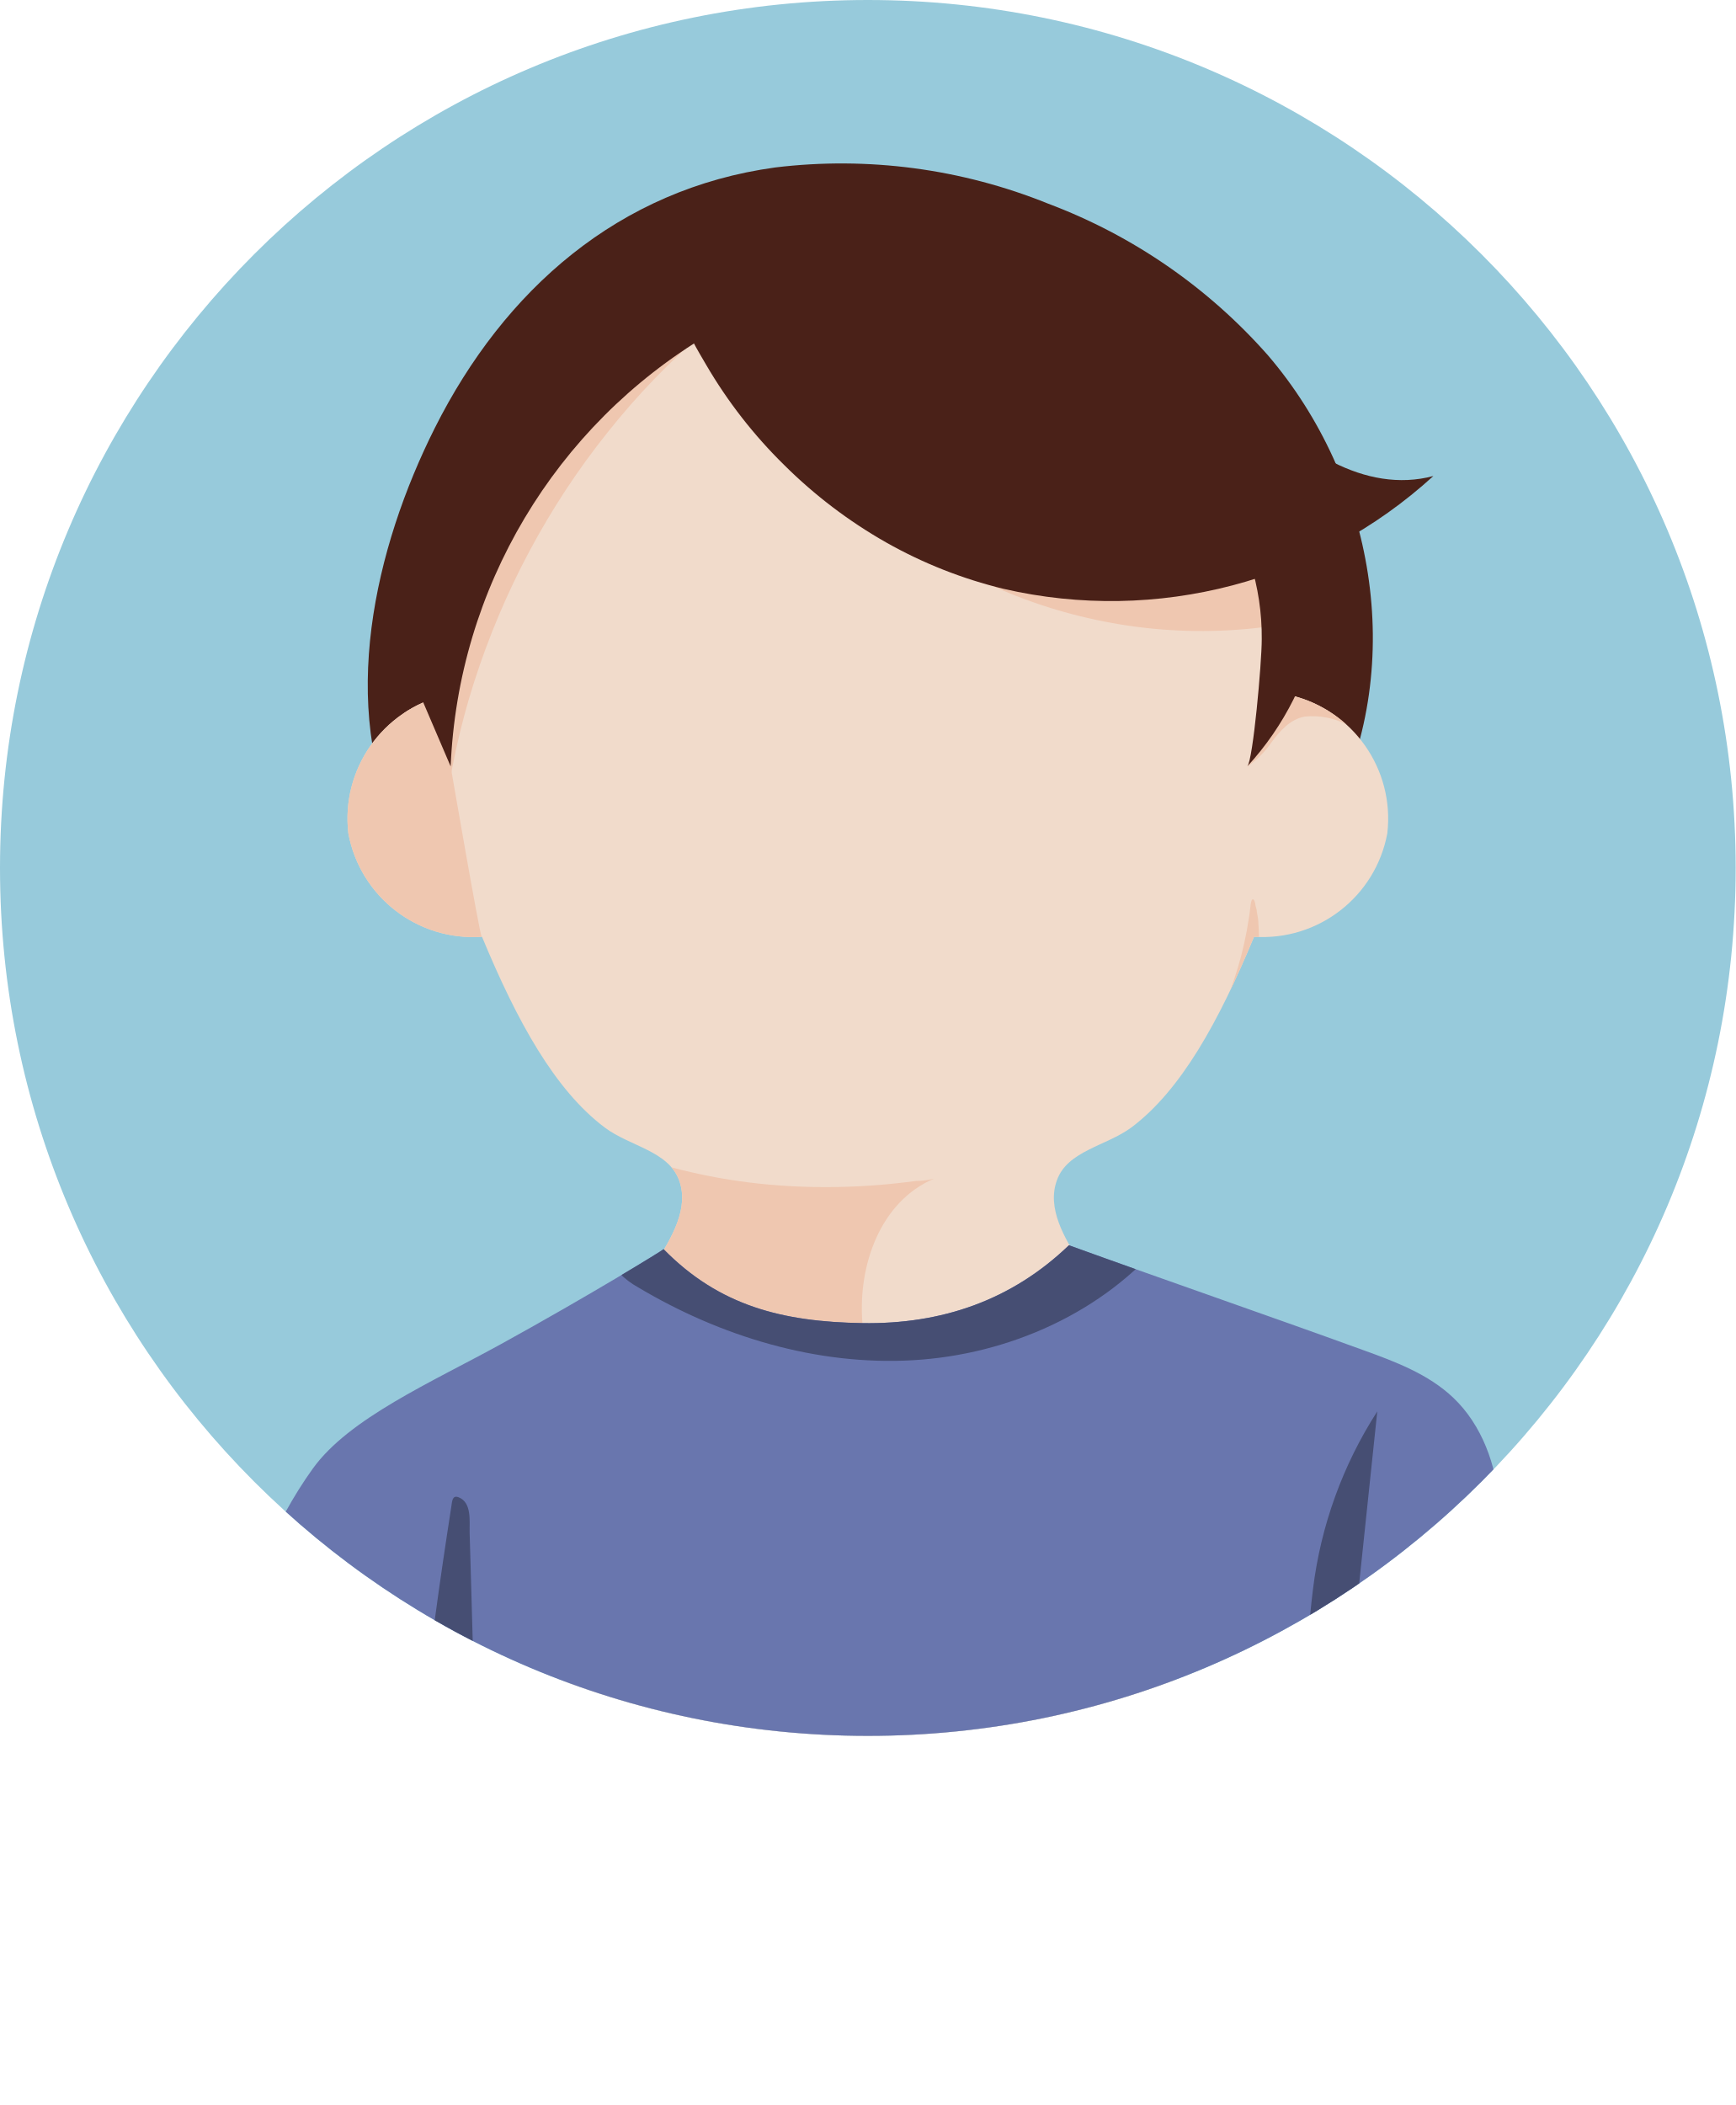
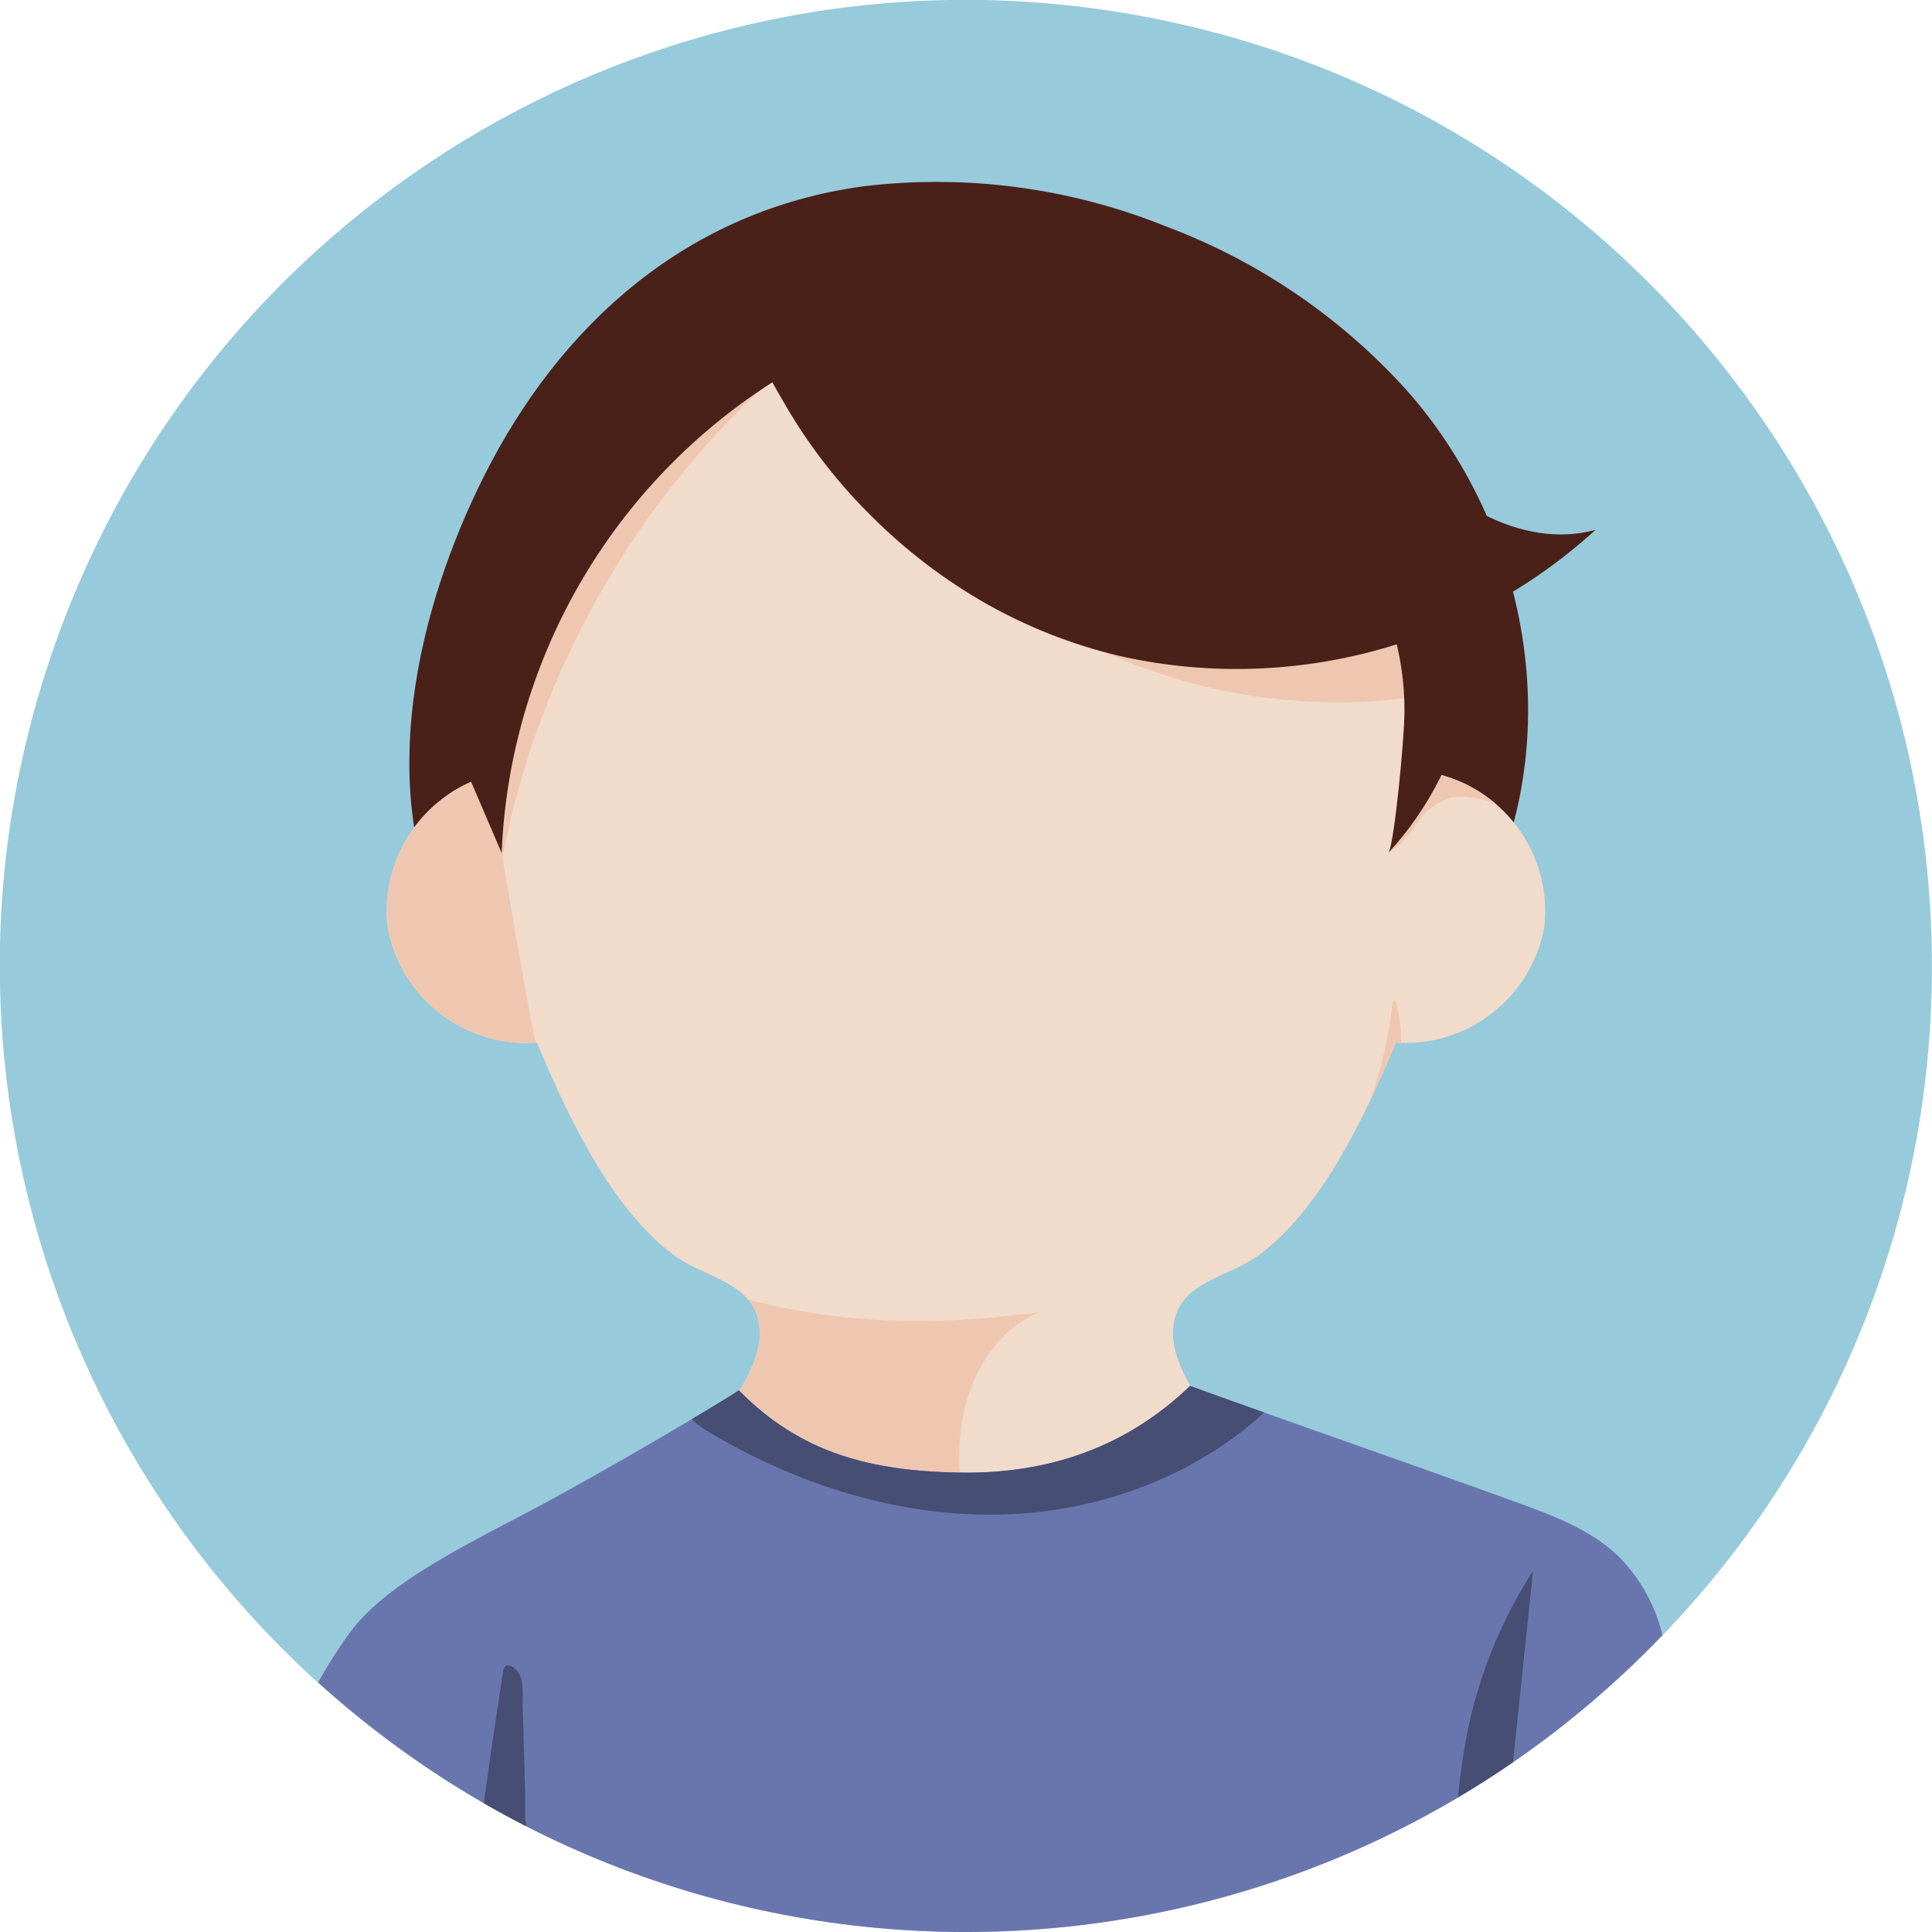
- <svg xmlns="http://www.w3.org/2000/svg" viewBox="0 0 186.6 226.28">
+ <svg xmlns="http://www.w3.org/2000/svg" viewBox="0 0 186.59 186.6">
  <defs>
-     <style>.cls-1{fill:#97cadb;}.cls-2{fill:#f1dbcb;}.cls-3{fill:#6976ae;}.cls-4{clip-path:url(#clip-path);}.cls-5{fill:#4a2118;}.cls-6{clip-path:url(#clip-path-2);}.cls-7{fill:#efc7b0;}.cls-8{clip-path:url(#clip-path-3);}.cls-9{fill:#464e73;}</style>
+     <style>.cls-1{fill:#f1dbcb;}.cls-2{fill:#6976ae;}.cls-3{fill:#97cadb;}.cls-4{fill:#4a2118;}.cls-5{clip-path:url(#clip-path);}.cls-6{fill:#efc7b0;}.cls-7{clip-path:url(#clip-path-2);}.cls-8{fill:#464e73;}</style>
    <clipPath id="clip-path">
-       <circle id="container" class="cls-1" cx="93.3" cy="93.3" r="93.3" />
+       <path class="cls-1" d="M149.15,89.58a13.64,13.64,0,0,1-14.33,11.12c-3.79,9.13-7.87,16.51-13.2,20.5-2.7,2-6.87,2.5-8,5.68-1.11,3,.81,6.2,2.53,8.91,7.52,11.78,14.41,30.26,10.12,44.82a93.51,93.51,0,0,1-65.43.16c-.12-.37-.22-.74-.32-1.12-4-15.46,1.73-30.9,10-43.86,1.73-2.71,3.64-5.9,2.53-8.91-1.17-3.18-5.33-3.65-8-5.68-5.33-4-9.4-11.37-13.19-20.5A13.64,13.64,0,0,1,37.44,89.58,13.64,13.64,0,0,1,47.86,74.73,47.66,47.66,0,0,1,66.72,36.24c13.53-10,34.1-11,48.76-2.83C130,41.5,139,58.14,138.73,74.73A13.65,13.65,0,0,1,149.15,89.58Z" />
    </clipPath>
    <clipPath id="clip-path-2">
-       <path class="cls-2" d="M93.29,200.51a59.05,59.05,0,0,1-11.05-1.27c-10.56-2.26-19-8.89-21.76-19.59-4-15.46,1.73-30.9,10-43.86,1.72-2.71,3.64-5.91,2.53-8.92-1.17-3.17-5.33-3.65-8-5.67-5.33-4-9.41-11.37-13.19-20.5A13.64,13.64,0,0,1,37.45,89.58,13.63,13.63,0,0,1,47.86,74.73,47.68,47.68,0,0,1,66.72,36.24c13.54-10,34.11-11,48.76-2.83C130,41.49,139,58.14,138.74,74.73a13.64,13.64,0,0,1,10.41,14.85,13.64,13.64,0,0,1-14.33,11.12c-3.79,9.13-7.86,16.51-13.19,20.5-2.71,2-6.87,2.5-8,5.67-1.11,3,.8,6.21,2.53,8.92,10.17,16,19.2,44.16.91,58.33C110.76,199,101.81,200.68,93.29,200.51Z" />
-     </clipPath>
-     <clipPath id="clip-path-3">
-       <path class="cls-3" d="M89.35,225.41c-22.79-6.49-44.6-17.63-61.21-34.52-1.95-2-3.9-4.2-4.35-6.93a13.88,13.88,0,0,1,.84-6.19c2.12-7,4.75-14,9-19.9,3.9-5.42,12.7-9.24,20.26-13.4,9.47-5.21,17.5-10.15,17.45-10.19,6,6.12,12.82,7.81,21.36,7.95s16.06-2.45,22.22-8.37c10.41,3.77,21.14,7.46,31.55,11.24,3.49,1.26,7.1,2.6,9.79,5.17,3.08,2.94,4.6,7.23,4.93,11.48.5,6.6-1.66,13.2-5,18.9s-7.88,10.62-12.48,15.38c-6.67,6.91-13.63,13.61-21.48,19.14C112.42,222.08,100.88,228.7,89.35,225.41Z" />
+       <path class="cls-2" d="M160.57,157.93A93.26,93.26,0,0,1,30.73,162.5a45.57,45.57,0,0,1,2.92-4.63c3.89-5.42,12.7-9.24,20.26-13.4,9.44-5.2,17.45-10.12,17.45-10.19,6,6.12,12.82,7.81,21.36,7.95s16.06-2.45,22.22-8.37c10.4,3.77,21.14,7.46,31.54,11.24,3.5,1.27,7.1,2.6,9.79,5.17A16.1,16.1,0,0,1,160.57,157.93Z" />
    </clipPath>
  </defs>
  <g id="Layer_2" data-name="Layer 2">
    <g id="Charlie">
      <g id="Charlie-2" data-name="Charlie">
-         <circle id="container-2" data-name="container" class="cls-1" cx="93.3" cy="93.3" r="93.3" />
-         <g class="cls-4">
-           <g id="profile">
-             <path class="cls-5" d="M43,89.51C36.3,75.94,40.29,58.86,46.75,46,54.2,31.17,66.5,20.31,83.35,18a59.25,59.25,0,0,1,29.33,3.89,59.32,59.32,0,0,1,23.64,16.31c11.38,13.29,14.93,33,7,48.94-3.36,6.78-8.88,12.87-16.21,15.71-7.88,3-16.78,2-25.22,1l-15.91-2c-5.13-.65-10.37-1.65-15.54-1.88-3.14-.14-5.76.9-8.75,1.58-3.32.75-6.57-.35-9.4-2A23.89,23.89,0,0,1,43,89.51Z" />
-             <path class="cls-2" d="M93.29,200.51a59.05,59.05,0,0,1-11.05-1.27c-10.56-2.26-19-8.89-21.76-19.59-4-15.46,1.73-30.9,10-43.86,1.72-2.71,3.64-5.91,2.53-8.92-1.17-3.17-5.33-3.65-8-5.67-5.33-4-9.41-11.37-13.19-20.5A13.64,13.64,0,0,1,37.45,89.58,13.63,13.63,0,0,1,47.86,74.73,47.68,47.68,0,0,1,66.72,36.24c13.54-10,34.11-11,48.76-2.83C130,41.49,139,58.14,138.74,74.73a13.64,13.64,0,0,1,10.41,14.85,13.64,13.64,0,0,1-14.33,11.12c-3.79,9.13-7.86,16.51-13.19,20.5-2.71,2-6.87,2.5-8,5.67-1.11,3,.8,6.21,2.53,8.92,10.17,16,19.2,44.16.91,58.33C110.76,199,101.81,200.68,93.29,200.51Z" />
-             <g class="cls-6">
-               <path class="cls-7" d="M45.4,75.31l3.05,7.08s3.06,17.77,3.33,18.31-5.52,4.19-5.52,4.19L32.13,95.28,28.3,84.47l2.81-8.77Z" />
-               <path class="cls-7" d="M100.4,126.71c-5.74,2.44-8.19,9.3-7.68,15.52.58,6.92-.39,13.78-.24,20-1.93-2.14-8.56-7.07-10.41-9.28s-3.66-4.46-5.41-6.74-3.49-4.62-5.17-7-3.29-4.73-4.86-7.14q-1.17-1.81-2.31-3.63a27.68,27.68,0,0,1-2.17-3.77c-.31-.73-.83-1.94.31-2.15a5,5,0,0,1,2.76.59,55.25,55.25,0,0,0,8,2.64,61.82,61.82,0,0,0,8.33,1.48,68.25,68.25,0,0,0,8.46.37,72.32,72.32,0,0,0,8.44-.65A8.08,8.08,0,0,0,100.4,126.71Z" />
-               <path class="cls-7" d="M137.3,67.23c.3-4.47-2.31-8.78-5.89-11.47s-8-4-12.42-4.8a67.54,67.54,0,0,0-16.71-1c-2.07.14-4.72.14-6.22,1.81a3.47,3.47,0,0,0-.3,4.35,9.91,9.91,0,0,0,2.53,2.11c1,.68,2,1.32,3,1.93a52.81,52.81,0,0,0,6.36,3.24,53.78,53.78,0,0,0,6.73,2.38,55.72,55.72,0,0,0,7,1.49,54.8,54.8,0,0,0,7.12.56,53.61,53.61,0,0,0,7.16-.39A15.65,15.65,0,0,0,137.3,67.23Z" />
-               <path class="cls-7" d="M78.81,33.16a5.36,5.36,0,0,0-4.45-.34,14.66,14.66,0,0,0-4,2.29A73.91,73.91,0,0,0,50.28,56.7c-5,8.53-7.85,18.49-7.12,28.36a19.16,19.16,0,0,0,.7,4.25c.24.79.82,3,1.9,3s1.59-1.45,1.74-2.23c.24-1.23.29-2.51.47-3.75q.56-3.8,1.46-7.52t2.15-7.32c.83-2.4,1.77-4.77,2.81-7.09s2.19-4.59,3.44-6.81,2.61-4.4,4.06-6.5,3-4.12,4.62-6.07,3.35-3.83,5.16-5.62,3.7-3.49,5.67-5.1C77.83,33.93,78.31,33.54,78.81,33.16Z" />
-               <path class="cls-7" d="M128.47,114.47a84.32,84.32,0,0,1-11.8,15.16,54.27,54.27,0,0,0,15.15-17.38,29.93,29.93,0,0,0,3.1-7.74,17.14,17.14,0,0,0,.37-5.2c0-.44-.09-.87-.17-1.31,0-.21-.09-.43-.14-.64a1.72,1.72,0,0,0-.16-.61c-.3-.33-.37.53-.38.64-.05.45-.11.89-.18,1.34a38,38,0,0,1-1.17,5.26,46.08,46.08,0,0,1-1.86,5.08,50.46,50.46,0,0,1-2.42,4.82C128.7,114.09,128.59,114.28,128.47,114.47Z" />
-               <path class="cls-7" d="M134.11,82.38a9.7,9.7,0,0,0,2.55-2.53c.92-1.27,2.07-2.55,3.61-2.82a8.09,8.09,0,0,1,4.47.83c0-1.79-1.56-3.35-3.2-4.08-1.19-.53-3.74-.75-4.43.7-.33.69-.51,1.48-.79,2.2-.4,1-.82,2.09-1.26,3.12S134.65,81.24,134.11,82.38Z" />
-             </g>
-             <path class="cls-5" d="M88.24,21.29c10.57-1,22.08-1.79,30.92,4.07,6.35,4.21,10.22,11.17,15.18,17s12.4,10.78,19.76,8.81a51.4,51.4,0,0,1-46.2,12.13,49.18,49.18,0,0,1-12.65-5A51.88,51.88,0,0,1,84.32,50a51.33,51.33,0,0,1-8.4-10.78C74.1,36.11,71.55,32,73.54,28.36c2.56-4.62,7.72-6.29,12.63-6.85Z" />
-             <path class="cls-5" d="M48.45,82.39A56.72,56.72,0,0,1,76.11,36a13.21,13.21,0,0,0,3.68-2.67,3.9,3.9,0,0,0,.71-4.23,4.68,4.68,0,0,0-3.7-2C71,26.46,65.48,29.68,61.08,33.5A53.88,53.88,0,0,0,48.26,50.12,54.82,54.82,0,0,0,44.45,60q-.69,2.53-1.14,5.12c-.25,1.46-.79,3.31-.31,4.76.64,1.93,1.73,3.82,2.53,5.69Z" />
-             <path class="cls-5" d="M134.42,60.47a26.69,26.69,0,0,1,1.23,8.24c0,2.58-.94,13-1.55,13.67a31.39,31.39,0,0,0,7.75-15.51c1.15-7.08-.91-14.94-6.51-19.7-1.49-1.26-3.56-2.32-5.34-1.51a5,5,0,0,0-2.19,5.66c.46,1.11,1.73,1.71,2.56,2.51a15.7,15.7,0,0,1,2.43,3.08A17.86,17.86,0,0,1,134.42,60.47Z" />
-             <path class="cls-3" d="M89.35,225.41c-22.79-6.49-44.6-17.63-61.21-34.52-1.95-2-3.9-4.2-4.35-6.93a13.88,13.88,0,0,1,.84-6.19c2.12-7,4.75-14,9-19.9,3.9-5.42,12.7-9.24,20.26-13.4,9.47-5.21,17.5-10.15,17.45-10.19,6,6.12,12.82,7.81,21.36,7.95s16.06-2.45,22.22-8.37c10.41,3.77,21.14,7.46,31.55,11.24,3.49,1.26,7.1,2.6,9.79,5.17,3.08,2.94,4.6,7.23,4.93,11.48.5,6.6-1.66,13.2-5,18.9s-7.88,10.62-12.48,15.38c-6.67,6.91-13.63,13.61-21.48,19.14C112.42,222.08,100.88,228.7,89.35,225.41Z" />
-             <g class="cls-8">
-               <path class="cls-9" d="M68.58,138.37c8.88,5.3,19.22,8.44,29.55,7.85s20.58-5.15,27.15-13.14l-9.21-2.83a7.33,7.33,0,0,0-4.27-.42,9,9,0,0,0-2.87,1.95c-4.3,3.56-10.08,5-15.66,4.87s-11-1.55-16.4-3.16a19.93,19.93,0,0,0-5.79-1.16,7.07,7.07,0,0,0-4.26,1.32c-.4.3-1.11.8-1.14,1.36a2.82,2.82,0,0,0,.89,1.82A8.39,8.39,0,0,0,68.58,138.37Z" />
-               <path class="cls-9" d="M50.88,178.27c-.39-13.68-.11-3.66.8,28.59-1.82-2.2-6.24-.56-7.71-3a4.74,4.74,0,0,1-.35-2.92q.57-6,1.26-12.05t1.48-12c.54-4,1.1-8,1.71-12,.15-1,.31-2,.46-3,.08-.5.09-1.2.77-.94,1.45.56,1.16,2.6,1.19,3.79l.35,12.14C50.85,177.31,50.87,177.79,50.88,178.27Z" />
-               <path class="cls-9" d="M148.07,151.72a45.56,45.56,0,0,0-6.91,19.09,113.45,113.45,0,0,0-.65,20.44c.25,7.3.68,14.6,1.1,21.89" />
-             </g>
+         <path class="cls-3" d="M186.59,93.3a92.93,92.93,0,0,1-26,64.63,94.08,94.08,0,0,1-14.44,12.27c-1.73,1.19-3.51,2.33-5.32,3.4a93.39,93.39,0,0,1-80,7.17,91.72,91.72,0,0,1-10-4.39h0c-1.38-.7-2.74-1.45-4.08-2.22A93.3,93.3,0,1,1,186.59,93.3Z" />
+         <path class="cls-4" d="M43,89.51C36.3,76,40.29,58.86,46.74,46c7.45-14.83,19.75-25.69,36.61-28a59.21,59.21,0,0,1,29.32,3.89,59.32,59.32,0,0,1,23.64,16.31c11.39,13.29,14.94,33,7,48.94-3.36,6.78-8.87,12.88-16.21,15.71-7.88,3-16.78,2-25.22,1l-15.91-2c-5.13-.64-10.36-1.64-15.53-1.88-3.15-.14-5.77.9-8.75,1.58-3.32.75-6.57-.35-9.41-2A24,24,0,0,1,43,89.51Z" />
+         <g id="profile">
+           <path class="cls-1" d="M149.15,89.58a13.64,13.64,0,0,1-14.33,11.12c-3.79,9.13-7.87,16.51-13.2,20.5-2.7,2-6.87,2.5-8,5.68-1.11,3,.81,6.2,2.53,8.91,7.52,11.78,14.41,30.26,10.12,44.82a93.51,93.51,0,0,1-65.43.16c-.12-.37-.22-.74-.32-1.12-4-15.46,1.73-30.9,10-43.86,1.73-2.71,3.64-5.9,2.53-8.91-1.17-3.18-5.33-3.65-8-5.68-5.33-4-9.4-11.37-13.19-20.5A13.64,13.64,0,0,1,37.44,89.58,13.64,13.64,0,0,1,47.86,74.73,47.66,47.66,0,0,1,66.72,36.24c13.53-10,34.1-11,48.76-2.83C130,41.5,139,58.14,138.73,74.73A13.65,13.65,0,0,1,149.15,89.58Z" />
+           <g class="cls-5">
+             <path class="cls-6" d="M45.4,75.32l3.05,7.07s3,17.78,3.32,18.31-5.52,4.2-5.52,4.2L32.12,95.28,28.29,84.47,31.1,75.7Z" />
+             <path class="cls-6" d="M100.4,126.71c-5.75,2.45-8.2,9.3-7.68,15.52.57,6.92-.39,13.79-.24,20-1.94-2.14-8.57-7.07-10.42-9.28s-3.65-4.46-5.41-6.74-3.49-4.62-5.16-7-3.29-4.74-4.86-7.15c-.79-1.2-1.56-2.41-2.32-3.63a27.62,27.62,0,0,1-2.16-3.77c-.32-.73-.83-1.93.31-2.15a5.19,5.19,0,0,1,2.75.59,54.88,54.88,0,0,0,8,2.65,61.94,61.94,0,0,0,8.34,1.47,68.09,68.09,0,0,0,8.45.37,74.55,74.55,0,0,0,8.45-.64A8.6,8.6,0,0,0,100.4,126.71Z" />
+             <path class="cls-6" d="M137.29,67.23c.31-4.47-2.3-8.78-5.88-11.47s-8-4-12.43-4.8a68.77,68.77,0,0,0-16.71-1c-2.07.14-4.71.14-6.21,1.81a3.48,3.48,0,0,0-.31,4.35,9.76,9.76,0,0,0,2.54,2.11c1,.68,2,1.32,3,1.93a52.14,52.14,0,0,0,6.36,3.25,55.38,55.38,0,0,0,6.73,2.37,53.64,53.64,0,0,0,7,1.49,54.51,54.51,0,0,0,7.11.56,51.9,51.9,0,0,0,7.16-.39A13.13,13.13,0,0,0,137.29,67.23Z" />
+             <path class="cls-6" d="M78.8,33.16a5.36,5.36,0,0,0-4.45-.33,14.18,14.18,0,0,0-4,2.28c-8,5.88-15.09,13-20.1,21.59s-7.85,18.49-7.13,28.37a20.3,20.3,0,0,0,.7,4.24c.24.79.83,3,1.9,3s1.6-1.46,1.75-2.24c.23-1.23.29-2.51.47-3.75.36-2.52.85-5,1.46-7.51s1.32-4.92,2.15-7.32,1.76-4.78,2.81-7.1,2.19-4.59,3.44-6.81,2.61-4.4,4.06-6.5,3-4.12,4.62-6.07,3.35-3.83,5.15-5.61a76.24,76.24,0,0,1,5.68-5.1C77.82,33.93,78.31,33.54,78.8,33.16Z" />
+             <path class="cls-6" d="M128.47,114.48a84.25,84.25,0,0,1-11.8,15.15,54.13,54.13,0,0,0,15.14-17.38,29.58,29.58,0,0,0,3.1-7.74,17.11,17.11,0,0,0,.38-5.19q-.06-.66-.18-1.32c0-.21-.08-.42-.13-.63s-.06-.51-.17-.62c-.3-.33-.37.53-.38.65-.05.44-.11.89-.17,1.33a39.21,39.21,0,0,1-1.18,5.26,43.46,43.46,0,0,1-1.86,5.08,50.46,50.46,0,0,1-2.42,4.82Z" />
+             <path class="cls-6" d="M134.1,82.38a9.44,9.44,0,0,0,2.56-2.53A6.14,6.14,0,0,1,140.27,77a8.11,8.11,0,0,1,4.47.83c0-1.79-1.57-3.35-3.2-4.07-1.2-.53-3.74-.75-4.43.7-.33.69-.52,1.47-.79,2.19-.4,1-.83,2.09-1.27,3.12S134.65,81.24,134.1,82.38Z" />
+           </g>
+         </g>
+         <path class="cls-4" d="M88.24,21.3c10.56-1,22.07-1.8,30.92,4.06,6.34,4.22,10.21,11.17,15.17,17s12.41,10.79,19.77,8.82a51.45,51.45,0,0,1-46.21,12.12,49.44,49.44,0,0,1-12.65-5A52.21,52.21,0,0,1,84.32,50a51.38,51.38,0,0,1-8.41-10.78C74.1,36.11,71.55,32,73.54,28.36c2.56-4.61,7.71-6.29,12.62-6.85C86.85,21.43,87.55,21.36,88.24,21.3Z" />
+         <path class="cls-4" d="M48.45,82.39A56.7,56.7,0,0,1,76.1,36a13.29,13.29,0,0,0,3.68-2.68,3.88,3.88,0,0,0,.72-4.23,4.71,4.71,0,0,0-3.71-2C71,26.46,65.47,29.68,61.08,33.5A54.06,54.06,0,0,0,48.25,50.12,55.06,55.06,0,0,0,44.45,60q-.71,2.53-1.15,5.12c-.25,1.46-.78,3.32-.3,4.76.64,1.93,1.72,3.82,2.53,5.69Z" />
+         <path class="cls-4" d="M134.42,60.47a27.3,27.3,0,0,1,1.23,8.24c0,2.58-1,13-1.56,13.67a31.36,31.36,0,0,0,7.76-15.51c1.15-7.08-.92-14.94-6.51-19.69-1.49-1.27-3.56-2.33-5.35-1.51a5,5,0,0,0-2.18,5.65c.46,1.11,1.72,1.71,2.55,2.51a14.79,14.79,0,0,1,2.43,3.09A17.56,17.56,0,0,1,134.42,60.47Z" />
+         <g id="shirt">
+           <path class="cls-2" d="M160.57,157.93A93.26,93.26,0,0,1,30.73,162.5a45.57,45.57,0,0,1,2.92-4.63c3.89-5.42,12.7-9.24,20.26-13.4,9.44-5.2,17.45-10.12,17.45-10.19,6,6.12,12.82,7.81,21.36,7.95s16.06-2.45,22.22-8.37c10.4,3.77,21.14,7.46,31.54,11.24,3.5,1.27,7.1,2.6,9.79,5.17A16.1,16.1,0,0,1,160.57,157.93Z" />
+           <g class="cls-7">
+             <path class="cls-8" d="M68.57,138.37c8.89,5.3,19.23,8.45,29.56,7.85s20.58-5.14,27.15-13.14l-9.22-2.83a7.38,7.38,0,0,0-4.26-.42,8.91,8.91,0,0,0-2.87,1.95c-4.3,3.56-10.08,5-15.67,4.87s-11-1.54-16.39-3.16a20.27,20.27,0,0,0-5.79-1.16,7,7,0,0,0-4.26,1.32c-.4.3-1.11.81-1.14,1.36a2.81,2.81,0,0,0,.88,1.82A8.6,8.6,0,0,0,68.57,138.37Z" />
+             <path class="cls-8" d="M50.81,176.25a.57.57,0,0,1,0,.13v.06a.13.13,0,0,0,0-.06c-1.38-.7-2.74-1.45-4.08-2.22q.63-4.66,1.34-9.32c.15-1,.3-2,.46-3,.08-.49.09-1.2.76-.94,1.46.57,1.17,2.6,1.2,3.8q.1,4.09.23,8.21v-.28c0,.13,0,.32,0,.54s0,.24,0,.38a2.44,2.44,0,0,0,0,.27c0,.13,0,.26,0,.4s0,.29,0,.44v-.15q0,.51,0,1.14v.08C50.81,175.86,50.81,176,50.81,176.25Z" />
+             <path class="cls-8" d="M50.87,178.27c0-.51,0-1,0-1.44,0,.24,0,.48,0,.72S50.86,178,50.87,178.27Z" />
+             <path class="cls-8" d="M148.07,151.72l-1.94,18.48c-1.73,1.19-3.51,2.33-5.32,3.4.09-.93.21-1.86.34-2.79A45.43,45.43,0,0,1,148.07,151.72Z" />
          </g>
        </g>
      </g>
    </g>
  </g>
</svg>
